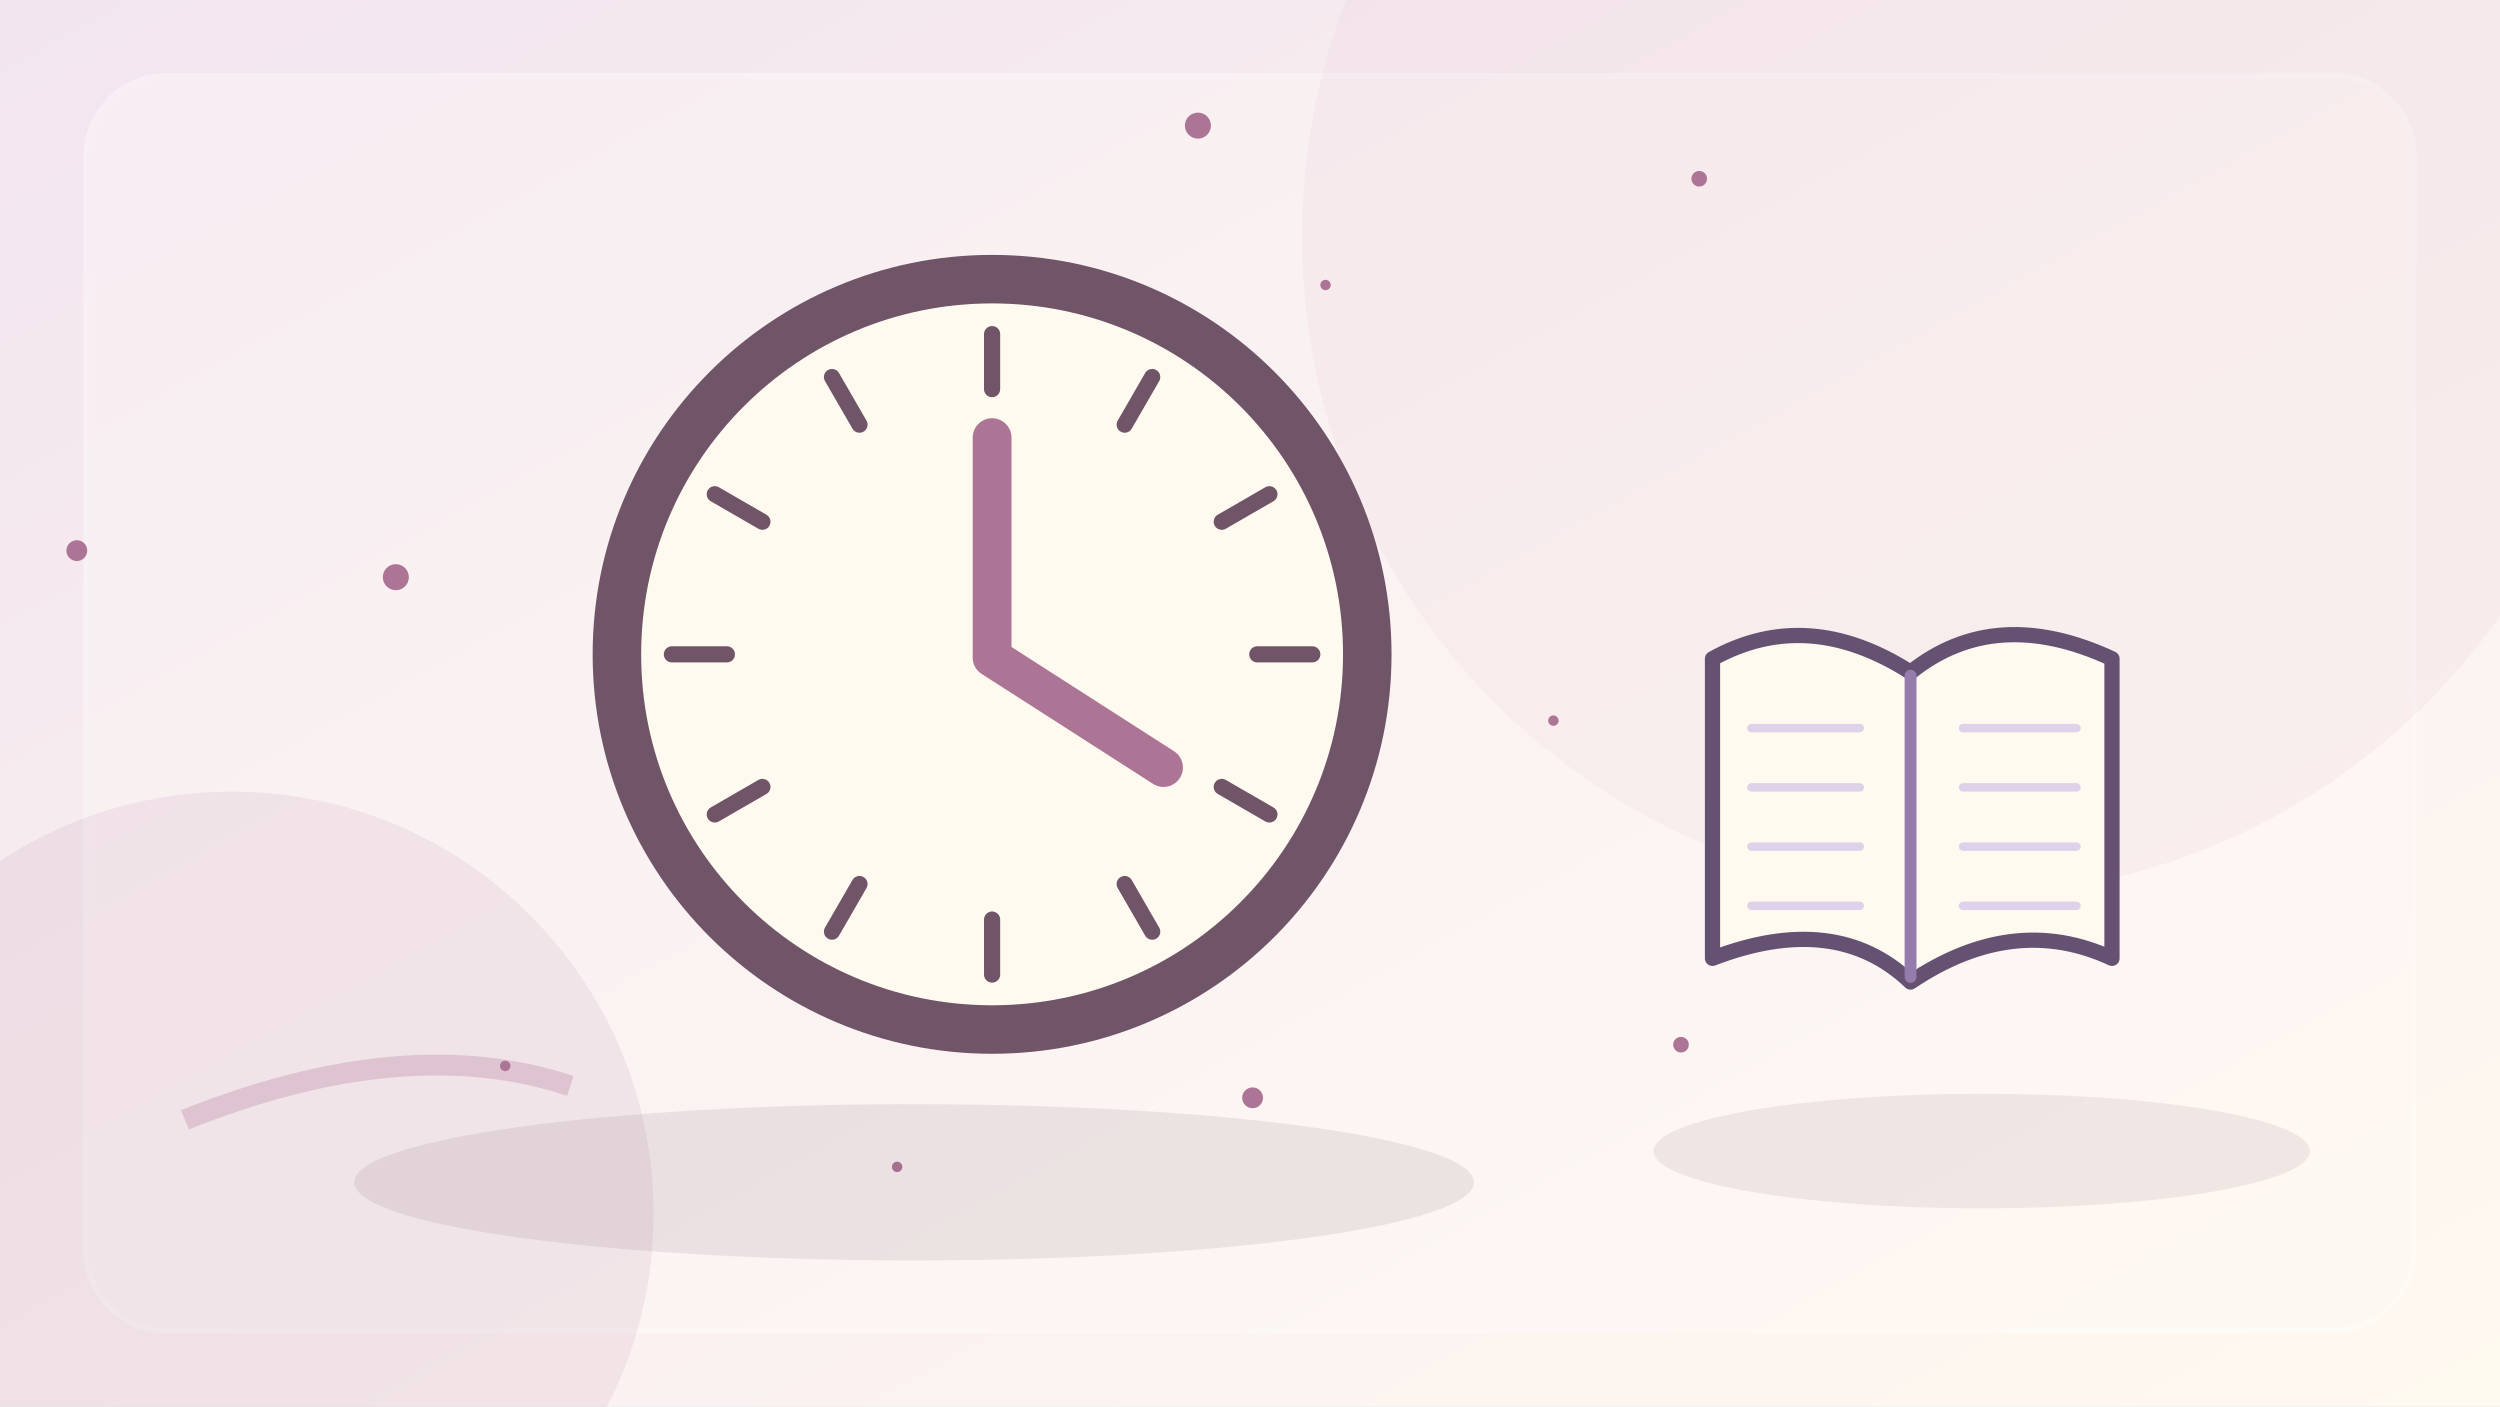
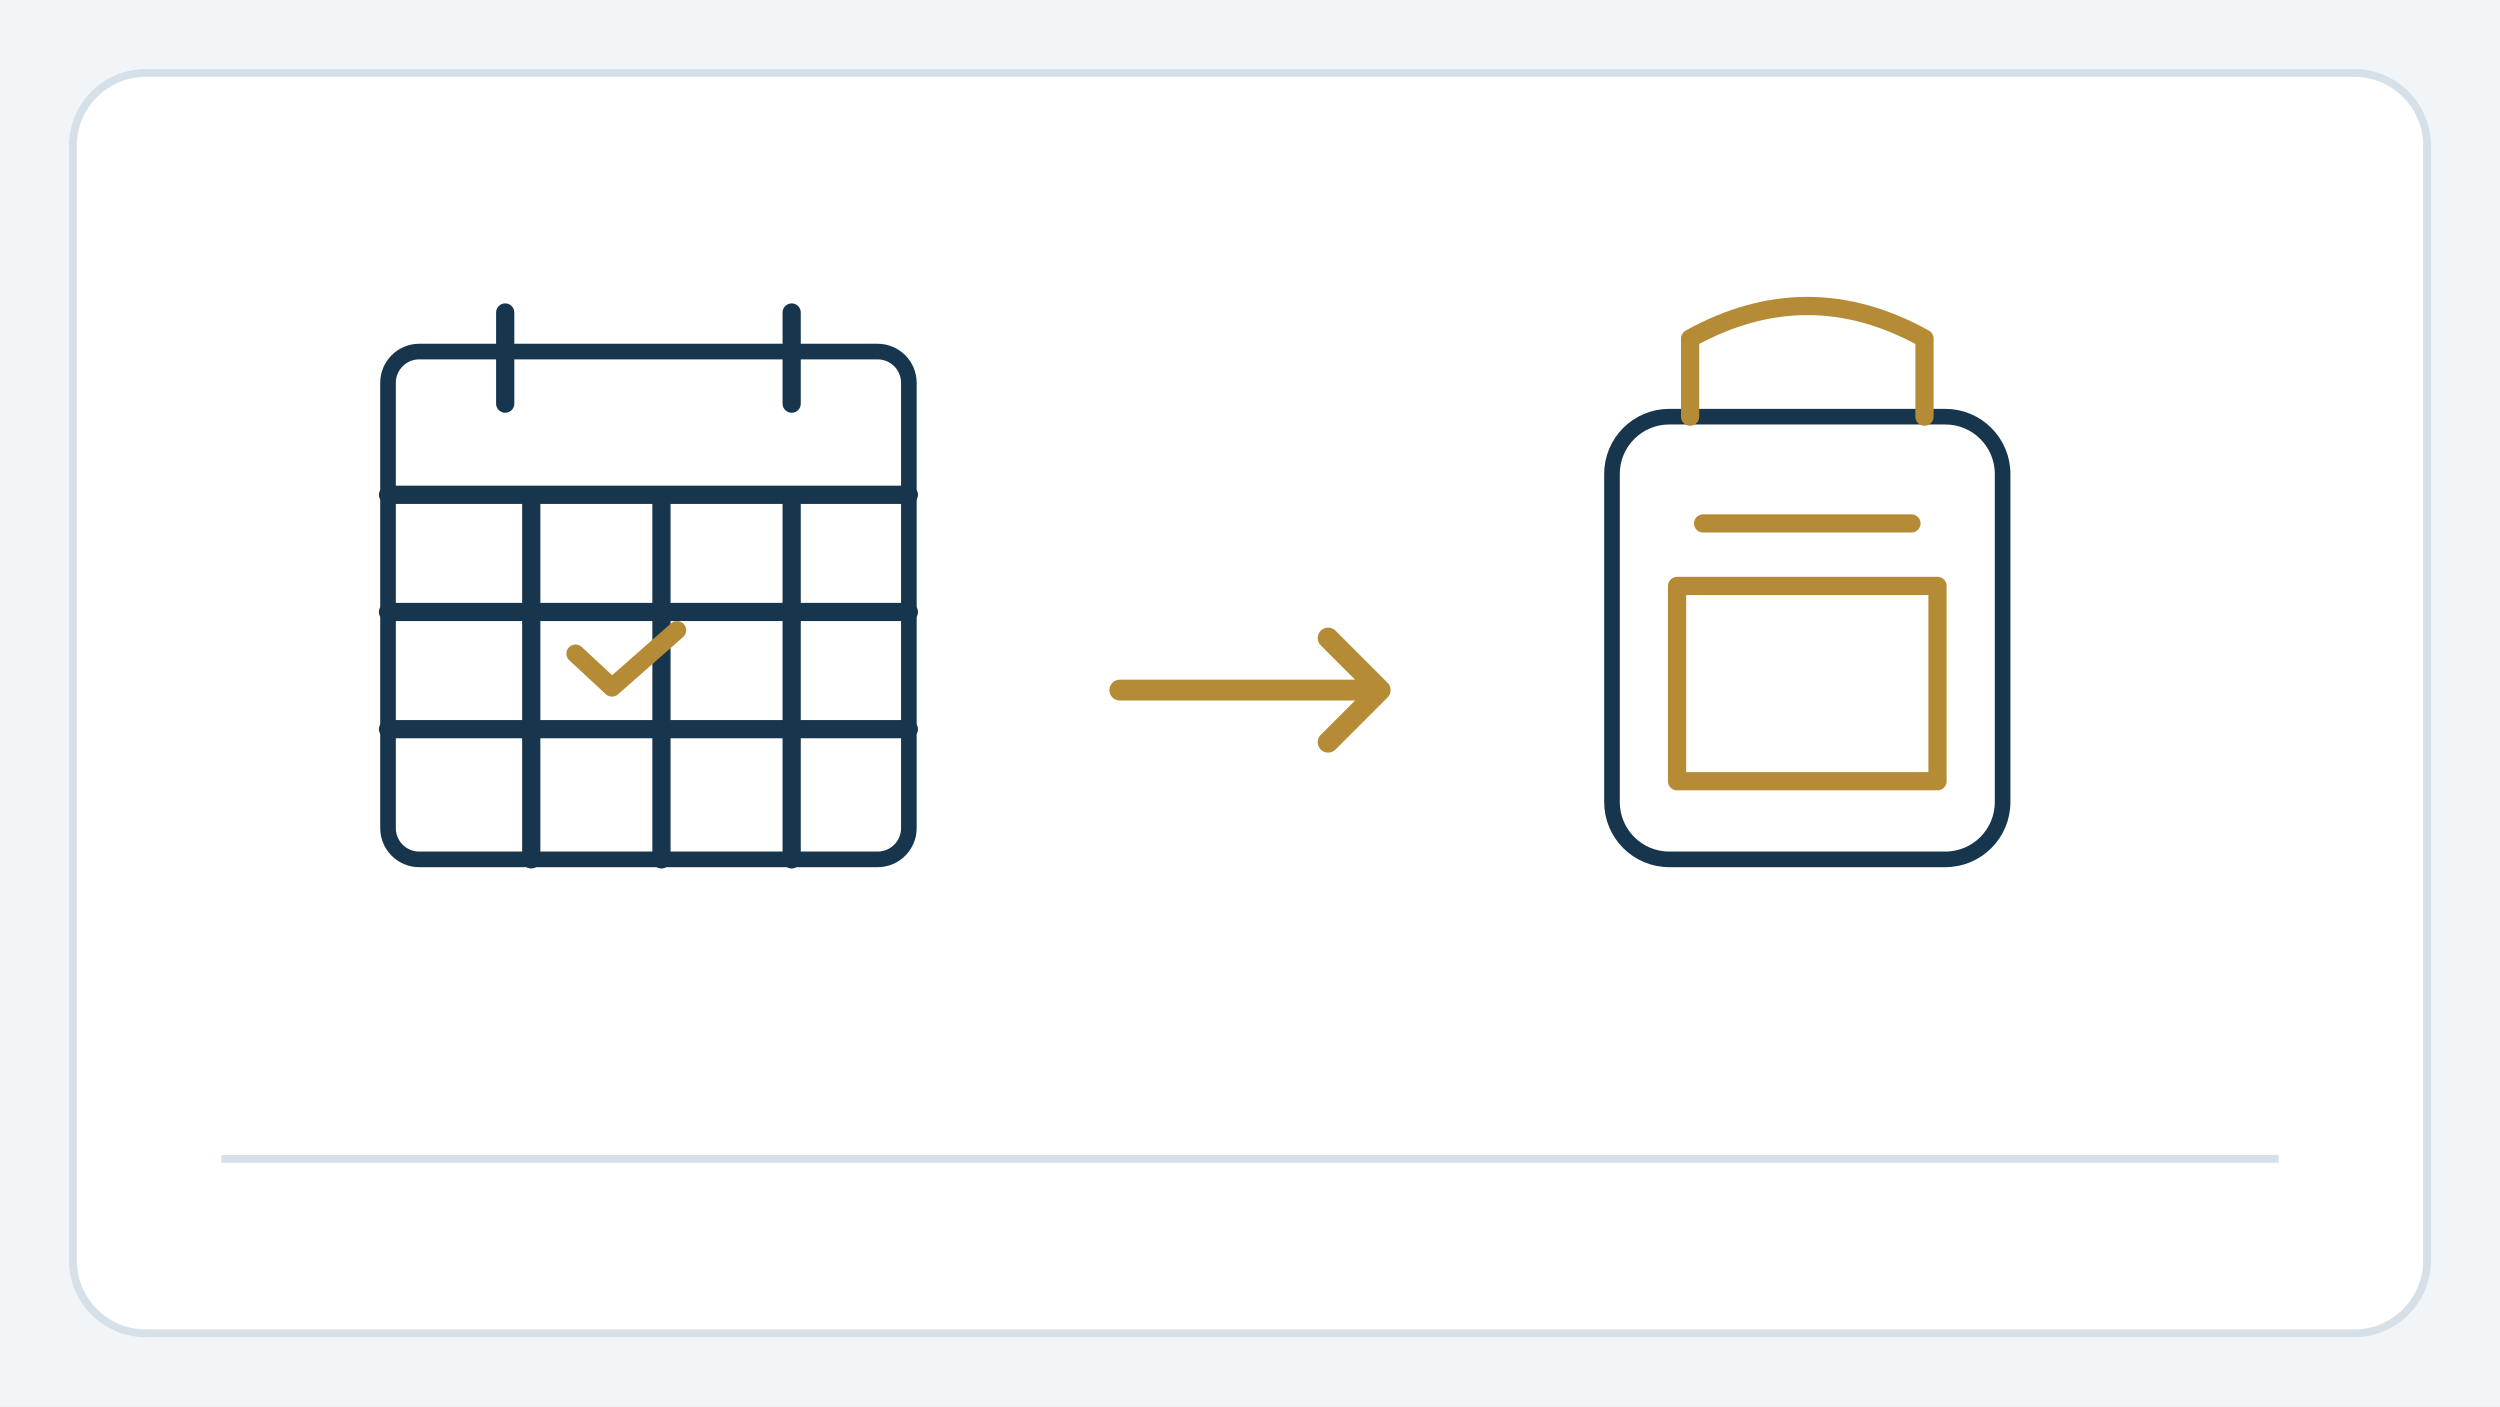
- <svg xmlns="http://www.w3.org/2000/svg" width="960" height="540" viewBox="0 0 960 540" role="img" aria-label="Autorska ilustracja: Klęski żywiołowe i pomoc humanitarna">
-   <defs>
-     <linearGradient id="background" x1="0" y1="0" x2="1" y2="1">
-       <stop offset="0" stop-color="#f2e5ef" />
-       <stop offset="1" stop-color="#fff9f0" />
-     </linearGradient>
-   </defs>
-   <rect width="960" height="540" fill="url(#background)" />
-   <rect x="33" y="29" width="894" height="482" rx="31" fill="#fffaf7" opacity=".35" stroke="#fff" stroke-width="2" />
-   <circle cx="753" cy="91" r="253" fill="#e4c4d2" opacity=".16" />
-   <circle cx="89" cy="466" r="162" fill="#ac7595" opacity=".12" />
-   <circle cx="344.5" cy="448.08" r="2" fill="#ac7595" stroke="none" stroke-width="4" />
-   <circle cx="460" cy="48.24" r="5" fill="#ac7595" stroke="none" stroke-width="4" />
-   <circle cx="152" cy="221.64" r="5" fill="#ac7595" stroke="none" stroke-width="4" />
-   <circle cx="327" cy="176.76" r="4" fill="#ac7595" stroke="none" stroke-width="4" />
-   <circle cx="29.5" cy="211.44" r="4" fill="#ac7595" stroke="none" stroke-width="4" />
-   <circle cx="481" cy="421.56" r="4" fill="#ac7595" stroke="none" stroke-width="4" />
-   <circle cx="404" cy="256.32" r="2" fill="#ac7595" stroke="none" stroke-width="4" />
-   <circle cx="194" cy="409.32" r="2" fill="#ac7595" stroke="none" stroke-width="4" />
-   <circle cx="379.5" cy="229.8" r="2" fill="#ac7595" stroke="none" stroke-width="4" />
-   <circle cx="358.5" cy="164.52" r="5" fill="#ac7595" stroke="none" stroke-width="4" />
-   <circle cx="645.5" cy="401.16" r="3" fill="#ac7595" stroke="none" stroke-width="4" />
-   <circle cx="596.5" cy="276.72" r="2" fill="#ac7595" stroke="none" stroke-width="4" />
-   <circle cx="652.5" cy="68.64" r="3" fill="#ac7595" stroke="none" stroke-width="4" />
-   <circle cx="733" cy="266.52" r="2" fill="#ac7595" stroke="none" stroke-width="4" />
-   <circle cx="509" cy="109.44" r="2" fill="#ac7595" stroke="none" stroke-width="4" />
-   <ellipse cx="351" cy="454" rx="215" ry="30" fill="#705467" opacity=".12" />
-   <ellipse cx="761" cy="442" rx="126" ry="22" fill="#705467" opacity=".10" />
-   <g transform="translate(181 60) scale(1.242)">
-     <circle cx="161" cy="154" r="116" fill="#fffaf0" stroke="#705467" stroke-width="15" />
-     <path d="M161 72L161 55" stroke="#705467" stroke-width="5" stroke-linecap="round" fill="none" />
-     <path d="M202 82.986L210.5 68.263" stroke="#705467" stroke-width="5" stroke-linecap="round" fill="none" />
-     <path d="M232.014 113L246.737 104.5" stroke="#705467" stroke-width="5" stroke-linecap="round" fill="none" />
-     <path d="M243 154L260 154" stroke="#705467" stroke-width="5" stroke-linecap="round" fill="none" />
-     <path d="M232.014 195L246.737 203.5" stroke="#705467" stroke-width="5" stroke-linecap="round" fill="none" />
-     <path d="M202 225.014L210.5 239.737" stroke="#705467" stroke-width="5" stroke-linecap="round" fill="none" />
-     <path d="M161 236L161 253" stroke="#705467" stroke-width="5" stroke-linecap="round" fill="none" />
-     <path d="M120 225.014L111.5 239.737" stroke="#705467" stroke-width="5" stroke-linecap="round" fill="none" />
-     <path d="M89.986 195L75.263 203.5" stroke="#705467" stroke-width="5" stroke-linecap="round" fill="none" />
-     <path d="M79 154L62 154" stroke="#705467" stroke-width="5" stroke-linecap="round" fill="none" />
-     <path d="M89.986 113L75.263 104.5" stroke="#705467" stroke-width="5" stroke-linecap="round" fill="none" />
-     <path d="M120 82.986L111.5 68.263" stroke="#705467" stroke-width="5" stroke-linecap="round" fill="none" />
-     <path d="M161 87v68l53 34" fill="none" stroke="#ac7595" stroke-width="12" stroke-linejoin="round" stroke-linecap="round" />
+ <svg xmlns="http://www.w3.org/2000/svg" width="960" height="540" viewBox="0 0 960 540" role="img" aria-label="Klęski żywiołowe i pomoc humanitarna — kalendarz i plecak">
+   <rect width="960" height="540" fill="#f1f5f8" />
+   <rect x="28" y="28" width="904" height="484" rx="28" fill="#fff" stroke="#d6e0e8" stroke-width="3" />
+   <g transform="translate(89 85)">
+     <rect x="60" y="50" width="200" height="195" rx="12" fill="#fff" stroke="#17364d" stroke-width="6" />
+     <path d="M60 105H260 M115 105V245 M165 105V245 M215 105V245 M60 150H260 M60 195H260 M105 35V70 M215 35V70" fill="none" stroke="#17364d" stroke-width="7" stroke-linecap="round" stroke-linejoin="round" />
+     <path d="M132 166L146 179L171 157" fill="none" stroke="#b68b36" stroke-width="7" stroke-linecap="round" stroke-linejoin="round" />
  </g>
-   <g transform="translate(629 212) scale(0.650)">
-     <path d="M161 71q-61-39-117-8v177q73-28 117 14q61-41 119-14V63q-69-32-119 8Z" fill="#fffaf0" stroke="#655172" stroke-width="9" stroke-linejoin="round" stroke-linecap="round" />
-     <path d="M161 73L161 251" stroke="#947dac" stroke-width="7" stroke-linecap="round" fill="none" />
-     <path d="M67 104L131 104" stroke="#ddd2e9" stroke-width="5" stroke-linecap="round" fill="none" />
-     <path d="M192 104L259 104" stroke="#ddd2e9" stroke-width="5" stroke-linecap="round" fill="none" />
-     <path d="M67 139L131 139" stroke="#ddd2e9" stroke-width="5" stroke-linecap="round" fill="none" />
-     <path d="M192 139L259 139" stroke="#ddd2e9" stroke-width="5" stroke-linecap="round" fill="none" />
-     <path d="M67 174L131 174" stroke="#ddd2e9" stroke-width="5" stroke-linecap="round" fill="none" />
-     <path d="M192 174L259 174" stroke="#ddd2e9" stroke-width="5" stroke-linecap="round" fill="none" />
-     <path d="M67 209L131 209" stroke="#ddd2e9" stroke-width="5" stroke-linecap="round" fill="none" />
-     <path d="M192 209L259 209" stroke="#ddd2e9" stroke-width="5" stroke-linecap="round" fill="none" />
+   <g transform="translate(539 85)">
+     <rect x="80" y="75" width="150" height="170" rx="22" fill="#fff" stroke="#17364d" stroke-width="6" />
+     <path d="M110 75V45Q155 20 200 45V75 M105 140H205V215H105Z M115 116H195" fill="none" stroke="#b68b36" stroke-width="7" stroke-linecap="round" stroke-linejoin="round" />
  </g>
-   <path d="M71 430q85-34 148-13" fill="none" stroke="#ac7595" opacity=".29" stroke-width="8" />
+   <path d="M430 265H530 M510 245L530 265L510 285" fill="none" stroke="#b68b36" stroke-width="8" stroke-linecap="round" stroke-linejoin="round" />
+   <path d="M85 445H875" fill="none" stroke="#d6e0e8" stroke-width="3" />
</svg>
